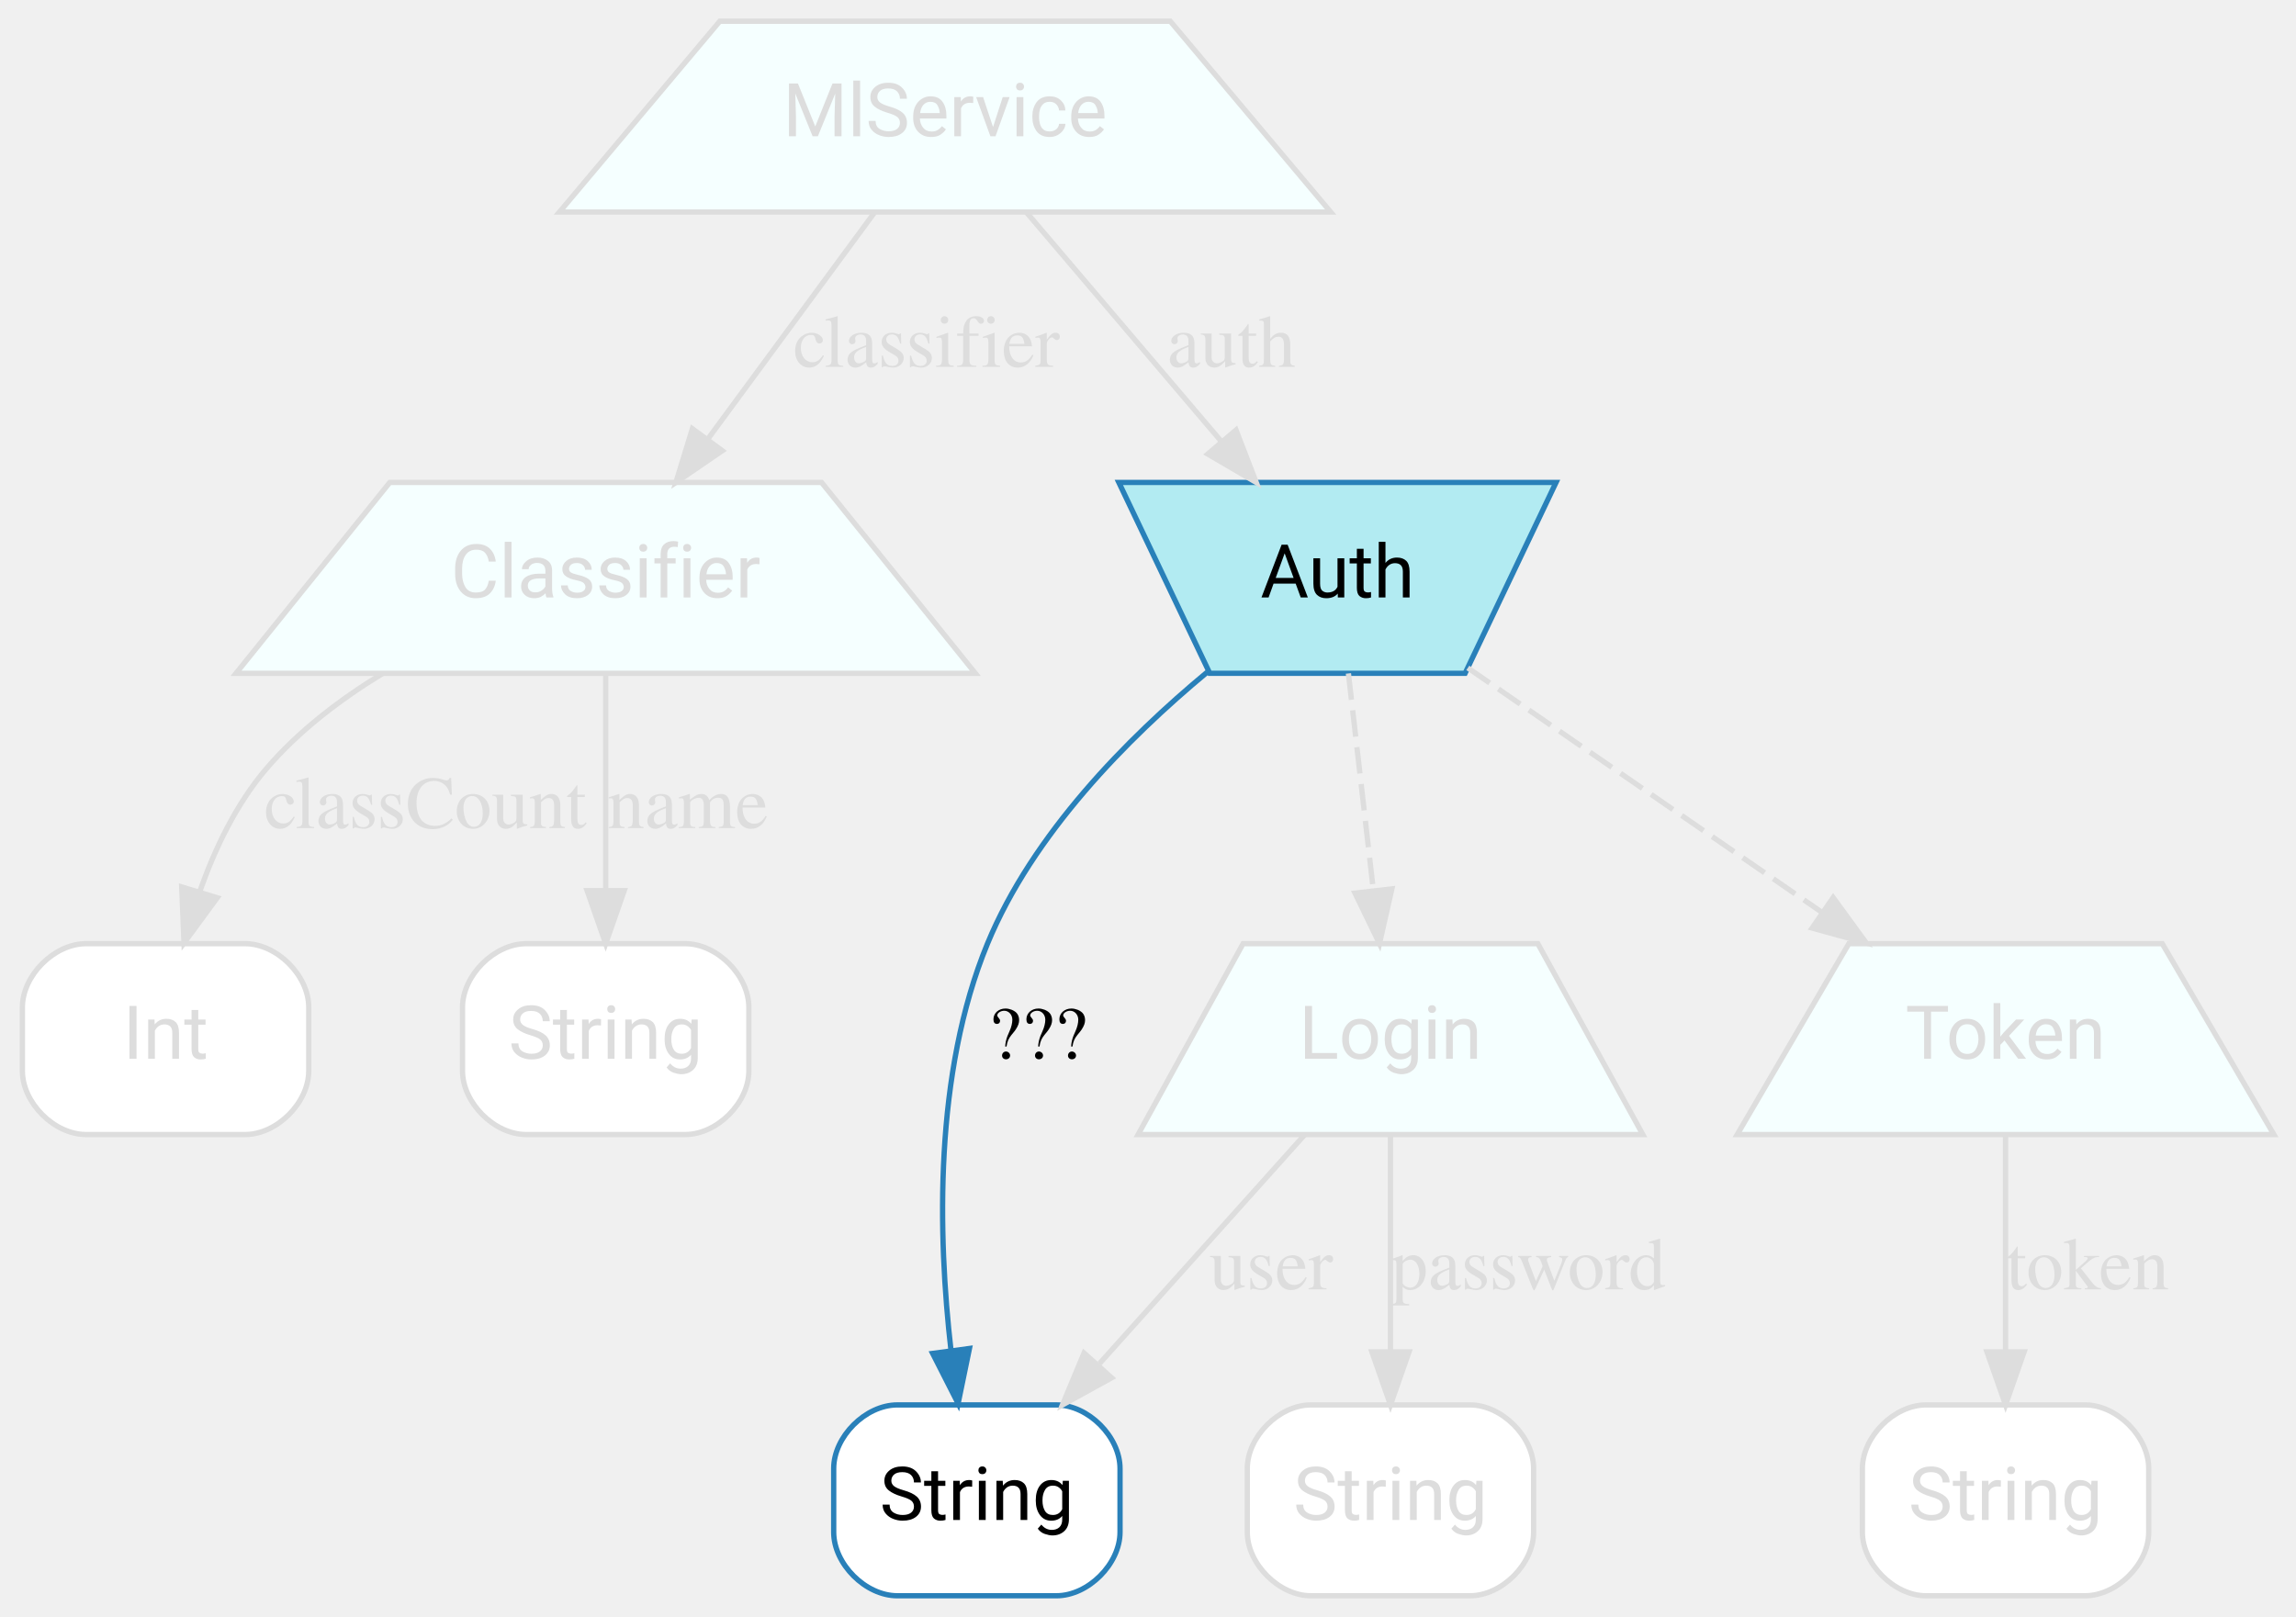
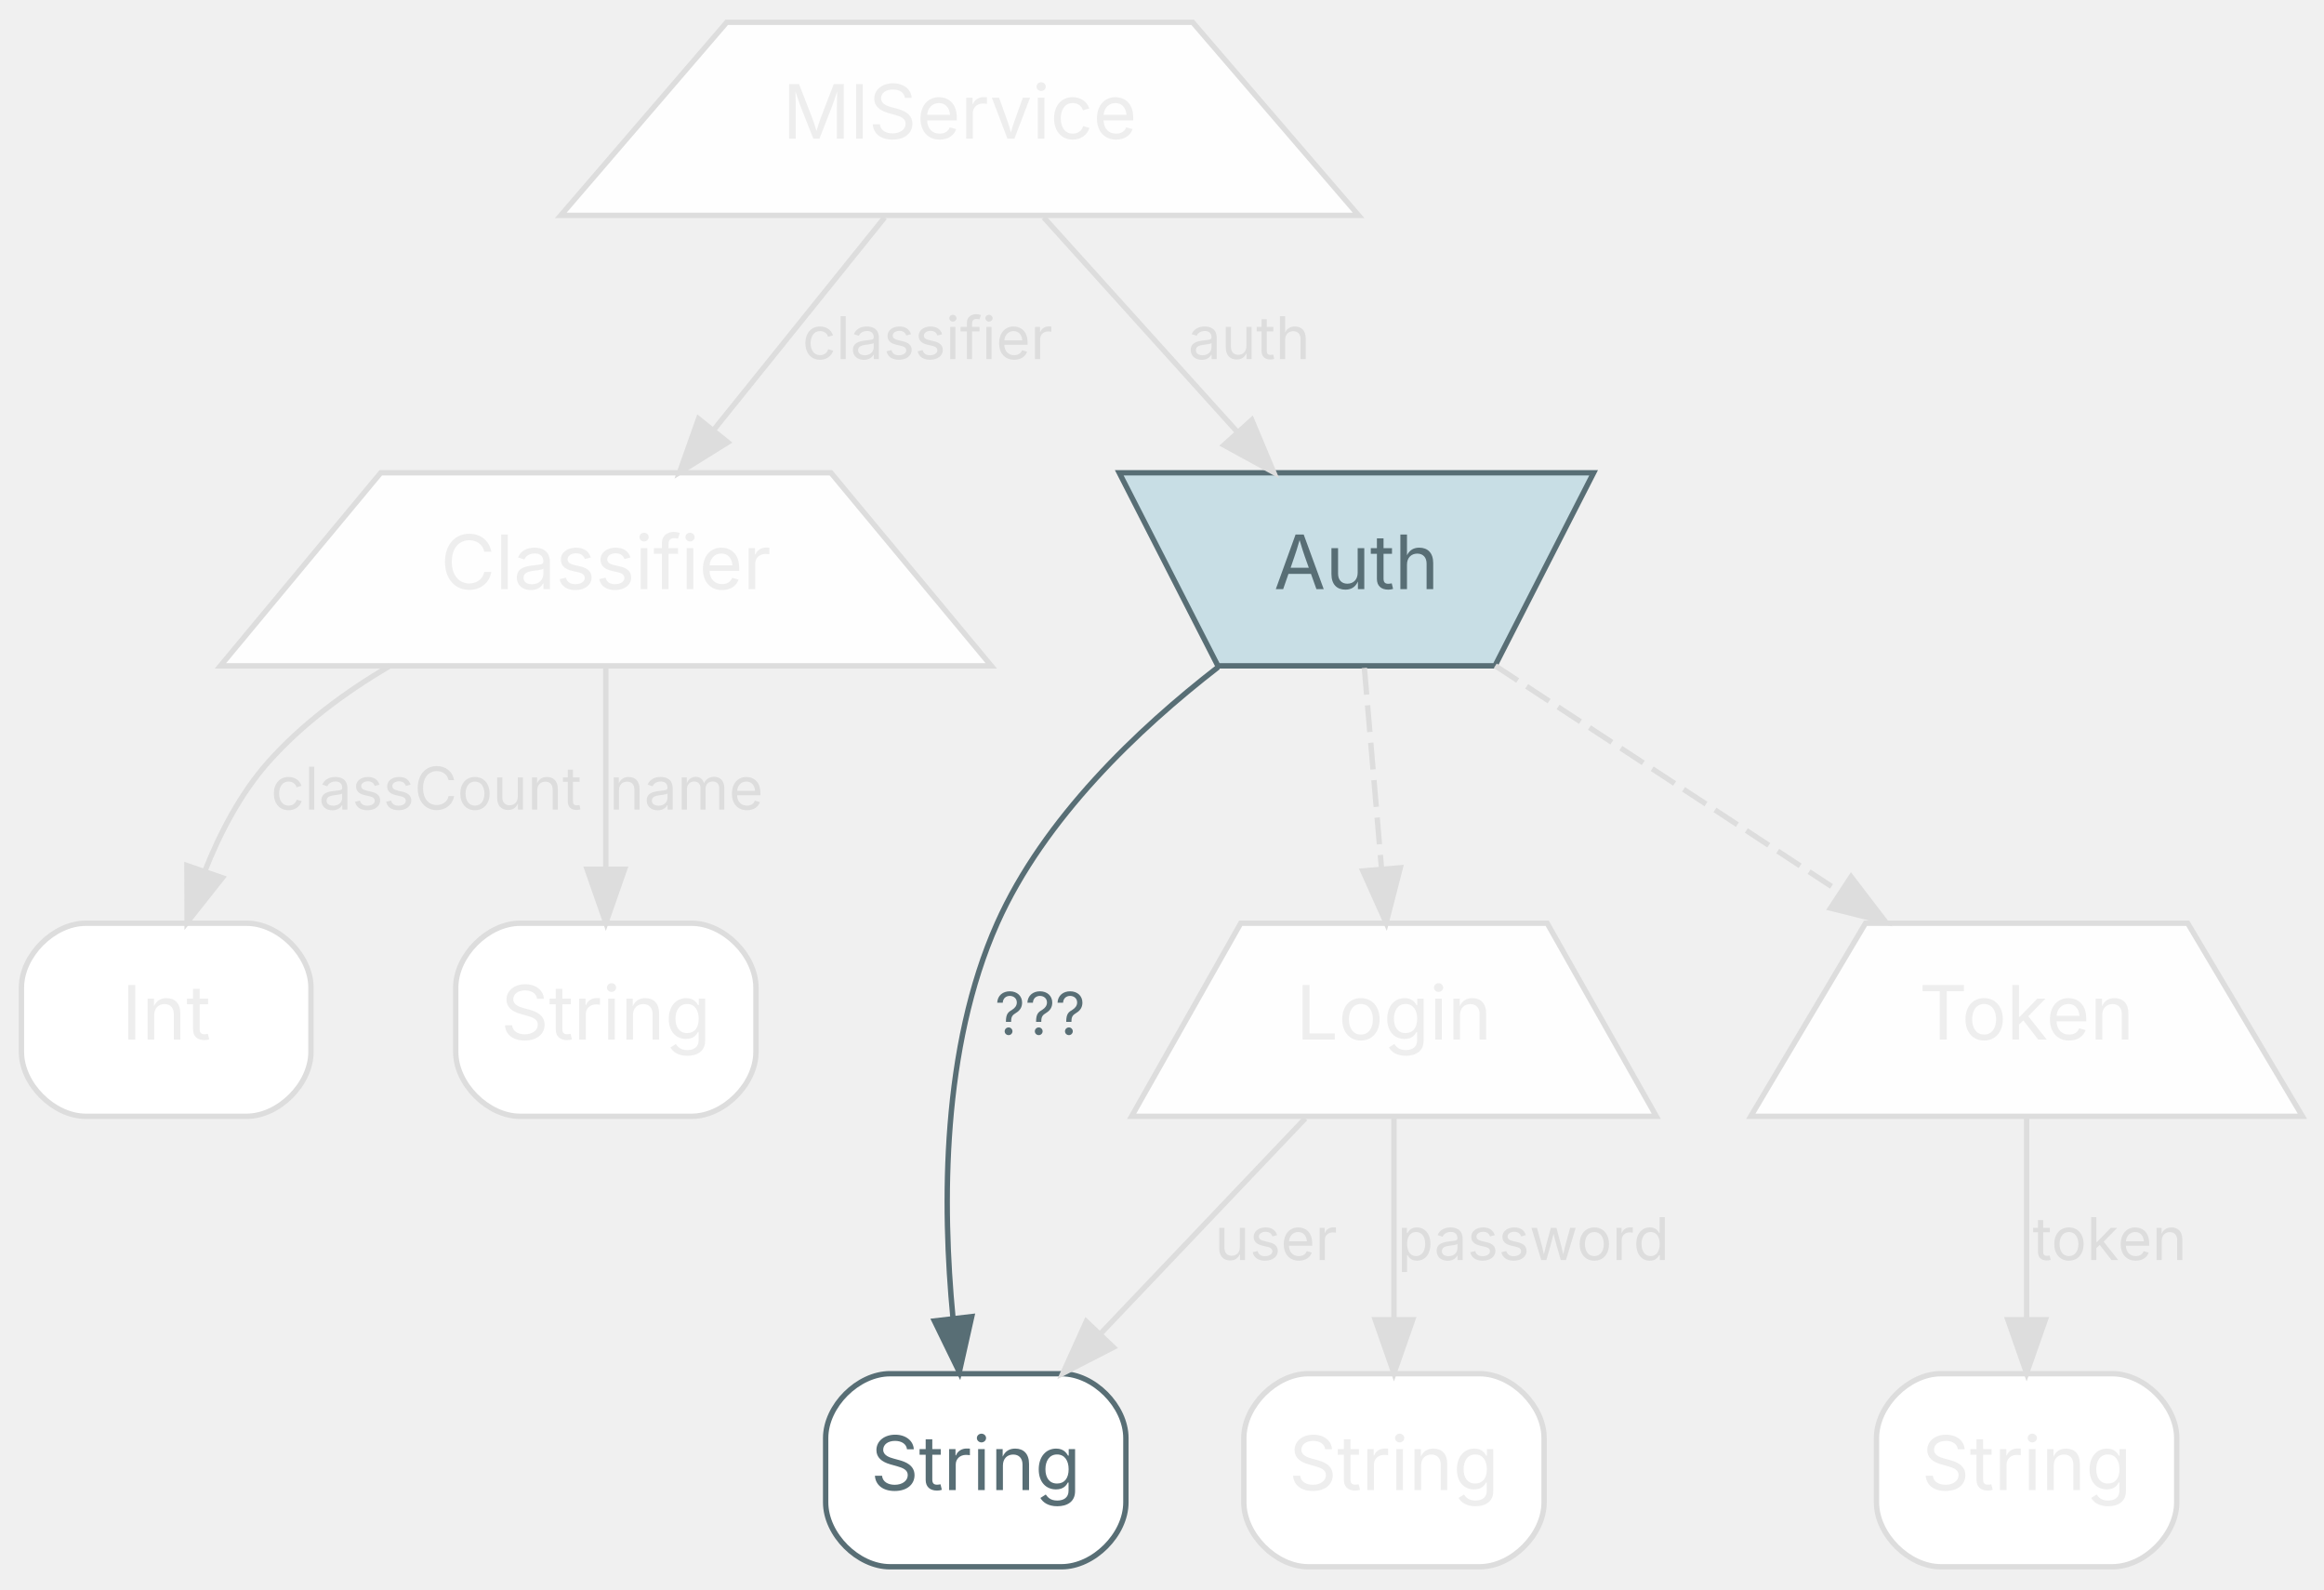
- <svg xmlns="http://www.w3.org/2000/svg" width="433pt" height="305pt" viewBox="0.00 0.00 432.55 305.00">
-   <g id="graph0" class="graph" transform="scale(1 1) rotate(0) translate(4 301)">
+ <svg xmlns="http://www.w3.org/2000/svg" width="433pt" height="296pt" viewBox="0.00 0.00 433.47 296.00">
+   <g id="graph0" class="graph" transform="scale(1 1) rotate(0) translate(4 292)">
    <g id="node1" class="node">
-       <polygon fill="#f5ffff" stroke="#dddddd" points="216.474,-297 131.526,-297 101.273,-261 246.727,-261 216.474,-297" />
-       <text text-anchor="middle" x="174" y="-275.3" font-family="Segoe UI,Roboto,Helvetica,Arial,sans-serif" font-size="14.00" fill="#dddddd">MlService</text>
+       <polygon fill="#fefefe" stroke="#dddddd" points="218.45,-288 131.55,-288 100.6,-252 249.4,-252 218.45,-288" />
+       <text text-anchor="middle" x="175" y="-266.3" font-family="Inter,Arial" font-size="14.00" fill="#eeeeee">MlService</text>
    </g>
    <g id="node2" class="node">
-       <polygon fill="#f5ffff" stroke="#dddddd" points="150.713,-210 69.287,-210 40.288,-174 179.712,-174 150.713,-210" />
-       <text text-anchor="middle" x="110" y="-188.3" font-family="Segoe UI,Roboto,Helvetica,Arial,sans-serif" font-size="14.00" fill="#dddddd">Classifier</text>
+       <polygon fill="#fefefe" stroke="#dddddd" points="150.98,-204 67.02,-204 37.11,-168 180.89,-168 150.98,-204" />
+       <text text-anchor="middle" x="109" y="-182.3" font-family="Inter,Arial" font-size="14.00" fill="#eeeeee">Classifier</text>
    </g>
    <g id="edge1" class="edge">
-       <path fill="none" stroke="#dddddd" d="M160.739,-260.974C151.643,-248.608 139.428,-232.004 129.262,-218.185" />
-       <polygon fill="#dddddd" stroke="#dddddd" points="131.989,-215.985 123.244,-210.003 126.35,-220.133 131.989,-215.985" />
-       <text text-anchor="middle" x="170.5" y="-231.8" font-family="Times,serif" font-size="14.00" fill="#dddddd">classifier</text>
+       <path fill="none" stroke="#dddddd" d="M161,-251.61C151.75,-240.12 139.48,-224.87 129.18,-212.07" />
+       <polygon fill="#dddddd" stroke="#dddddd" points="131.75,-209.68 122.75,-204.08 126.29,-214.07 131.75,-209.68" />
+       <text text-anchor="middle" x="169" y="-225.2" font-family="Inter,Arial" font-size="11.00" fill="#dddddd">classifier</text>
    </g>
    <g id="node5" class="node">
-       <polygon fill="#b2ebf2" stroke="#2980b9" points="223.924,-174 272.076,-174 289.225,-210 206.775,-210 223.924,-174" />
-       <text text-anchor="middle" x="248" y="-188.3" font-family="Segoe UI,Roboto,Helvetica,Arial,sans-serif" font-size="14.00" fill="#000000">Auth</text>
+       <polygon fill="#c8dee5" stroke="#586e75" points="223.16,-168 274.84,-168 293.24,-204 204.76,-204 223.16,-168" />
+       <text text-anchor="middle" x="249" y="-182.3" font-family="Inter,Arial" font-size="14.00" fill="#586e75">Auth</text>
    </g>
    <g id="edge2" class="edge">
-       <path fill="none" stroke="#dddddd" d="M189.333,-260.974C199.949,-248.492 214.241,-231.69 226.06,-217.794" />
-       <polygon fill="#dddddd" stroke="#dddddd" points="228.874,-219.888 232.687,-210.003 223.542,-215.353 228.874,-219.888" />
-       <text text-anchor="middle" x="228" y="-231.8" font-family="Times,serif" font-size="14.00" fill="#dddddd">auth</text>
+       <path fill="none" stroke="#dddddd" d="M190.69,-251.61C201.16,-240.01 215.09,-224.58 226.7,-211.71" />
+       <polygon fill="#dddddd" stroke="#dddddd" points="229.48,-213.85 233.58,-204.08 224.28,-209.16 229.48,-213.85" />
+       <text text-anchor="middle" x="229" y="-225.2" font-family="Inter,Arial" font-size="11.00" fill="#dddddd">auth</text>
+     </g>
+     <g id="node6" class="node">
+       <path fill="#ffffff" stroke="#dddddd" d="M125,-120C125,-120 93,-120 93,-120 87,-120 81,-114 81,-108 81,-108 81,-96 81,-96 81,-90 87,-84 93,-84 93,-84 125,-84 125,-84 131,-84 137,-90 137,-96 137,-96 137,-108 137,-108 137,-114 131,-120 125,-120" />
+       <text text-anchor="middle" x="109" y="-98.3" font-family="Inter,Arial" font-size="14.00" fill="#eeeeee">String</text>
+     </g>
+     <g id="edge3" class="edge">
+       <path fill="none" stroke="#dddddd" d="M109,-167.61C109,-156.77 109,-142.6 109,-130.29" />
+       <polygon fill="#dddddd" stroke="#dddddd" points="112.5,-130.08 109,-120.08 105.5,-130.08 112.5,-130.08" />
+       <text text-anchor="middle" x="124" y="-141.2" font-family="Inter,Arial" font-size="11.00" fill="#dddddd">name</text>
    </g>
    <g id="node7" class="node">
-       <path fill="#ffffff" stroke="#dddddd" d="M125,-123C125,-123 95,-123 95,-123 89,-123 83,-117 83,-111 83,-111 83,-99 83,-99 83,-93 89,-87 95,-87 95,-87 125,-87 125,-87 131,-87 137,-93 137,-99 137,-99 137,-111 137,-111 137,-117 131,-123 125,-123" />
-       <text text-anchor="middle" x="110" y="-101.3" font-family="Segoe UI,Roboto,Helvetica,Arial,sans-serif" font-size="14.00" fill="#dddddd">String</text>
+       <path fill="#ffffff" stroke="#dddddd" d="M42,-120C42,-120 12,-120 12,-120 6,-120 0,-114 0,-108 0,-108 0,-96 0,-96 0,-90 6,-84 12,-84 12,-84 42,-84 42,-84 48,-84 54,-90 54,-96 54,-96 54,-108 54,-108 54,-114 48,-120 42,-120" />
+       <text text-anchor="middle" x="27" y="-98.3" font-family="Inter,Arial" font-size="14.00" fill="#eeeeee">Int</text>
    </g>
-     <g id="edge3" class="edge">
-       <path fill="none" stroke="#dddddd" d="M110,-173.974C110,-162.192 110,-146.561 110,-133.158" />
-       <polygon fill="#dddddd" stroke="#dddddd" points="113.5,-133.003 110,-123.003 106.5,-133.003 113.5,-133.003" />
-       <text text-anchor="middle" x="125.5" y="-144.8" font-family="Times,serif" font-size="14.00" fill="#dddddd">name</text>
+     <g id="edge4" class="edge">
+       <path fill="none" stroke="#dddddd" d="M68.7,-167.99C60.41,-163.1 52.3,-157.12 46,-150 40.87,-144.2 37.02,-136.83 34.18,-129.66" />
+       <polygon fill="#dddddd" stroke="#dddddd" points="37.48,-128.48 30.9,-120.17 30.86,-130.76 37.48,-128.48" />
+       <text text-anchor="middle" x="75.5" y="-141.2" font-family="Inter,Arial" font-size="11.00" fill="#dddddd">classCount</text>
+     </g>
+     <g id="node3" class="node">
+       <polygon fill="#fefefe" stroke="#dddddd" points="284.58,-120 227.42,-120 207.07,-84 304.93,-84 284.58,-120" />
+       <text text-anchor="middle" x="256" y="-98.3" font-family="Inter,Arial" font-size="14.00" fill="#eeeeee">Login</text>
    </g>
    <g id="node8" class="node">
-       <path fill="#ffffff" stroke="#dddddd" d="M42,-123C42,-123 12,-123 12,-123 6,-123 0,-117 0,-111 0,-111 0,-99 0,-99 0,-93 6,-87 12,-87 12,-87 42,-87 42,-87 48,-87 54,-93 54,-99 54,-99 54,-111 54,-111 54,-117 48,-123 42,-123" />
-       <text text-anchor="middle" x="27" y="-101.3" font-family="Segoe UI,Roboto,Helvetica,Arial,sans-serif" font-size="14.00" fill="#dddddd">Int</text>
-     </g>
-     <g id="edge4" class="edge">
-       <path fill="none" stroke="#dddddd" d="M67.917,-173.955C59.852,-169.039 52.049,-163.073 46,-156 40.324,-149.363 36.27,-140.871 33.407,-132.729" />
-       <polygon fill="#dddddd" stroke="#dddddd" points="36.741,-131.662 30.475,-123.118 30.045,-133.704 36.741,-131.662" />
-       <text text-anchor="middle" x="76" y="-144.8" font-family="Times,serif" font-size="14.00" fill="#dddddd">classCount</text>
-     </g>
-     <g id="node3" class="node">
-       <polygon fill="#f5ffff" stroke="#dddddd" points="285.795,-123 230.205,-123 210.407,-87 305.593,-87 285.795,-123" />
-       <text text-anchor="middle" x="258" y="-101.3" font-family="Segoe UI,Roboto,Helvetica,Arial,sans-serif" font-size="14.00" fill="#dddddd">Login</text>
-     </g>
-     <g id="node6" class="node">
-       <path fill="#ffffff" stroke="#2980b9" d="M195,-36C195,-36 165,-36 165,-36 159,-36 153,-30 153,-24 153,-24 153,-12 153,-12 153,-6 159,0 165,0 165,0 195,0 195,0 201,0 207,-6 207,-12 207,-12 207,-24 207,-24 207,-30 201,-36 195,-36" />
-       <text text-anchor="middle" x="180" y="-14.3" font-family="Segoe UI,Roboto,Helvetica,Arial,sans-serif" font-size="14.00" fill="#000000">String</text>
+       <path fill="#ffffff" stroke="#586e75" d="M194,-36C194,-36 162,-36 162,-36 156,-36 150,-30 150,-24 150,-24 150,-12 150,-12 150,-6 156,0 162,0 162,0 194,0 194,0 200,0 206,-6 206,-12 206,-12 206,-24 206,-24 206,-30 200,-36 194,-36" />
+       <text text-anchor="middle" x="178" y="-14.3" font-family="Inter,Arial" font-size="14.00" fill="#586e75">String</text>
    </g>
    <g id="edge6" class="edge">
-       <path fill="none" stroke="#dddddd" d="M241.838,-86.974C230.648,-74.492 215.584,-57.69 203.126,-43.794" />
-       <polygon fill="#dddddd" stroke="#dddddd" points="205.422,-41.113 196.141,-36.003 200.21,-45.785 205.422,-41.113" />
-       <text text-anchor="middle" x="235.5" y="-57.8" font-family="Times,serif" font-size="14.00" fill="#dddddd">user</text>
+       <path fill="none" stroke="#dddddd" d="M239.46,-83.61C228.32,-71.9 213.47,-56.29 201.16,-43.35" />
+       <polygon fill="#dddddd" stroke="#dddddd" points="203.68,-40.92 194.25,-36.08 198.61,-45.74 203.68,-40.92" />
+       <text text-anchor="middle" x="234" y="-57.2" font-family="Inter,Arial" font-size="11.00" fill="#dddddd">user</text>
    </g>
    <g id="node9" class="node">
-       <path fill="#ffffff" stroke="#dddddd" d="M273,-36C273,-36 243,-36 243,-36 237,-36 231,-30 231,-24 231,-24 231,-12 231,-12 231,-6 237,0 243,0 243,0 273,0 273,0 279,0 285,-6 285,-12 285,-12 285,-24 285,-24 285,-30 279,-36 273,-36" />
-       <text text-anchor="middle" x="258" y="-14.3" font-family="Segoe UI,Roboto,Helvetica,Arial,sans-serif" font-size="14.00" fill="#dddddd">String</text>
+       <path fill="#ffffff" stroke="#dddddd" d="M272,-36C272,-36 240,-36 240,-36 234,-36 228,-30 228,-24 228,-24 228,-12 228,-12 228,-6 234,0 240,0 240,0 272,0 272,0 278,0 284,-6 284,-12 284,-12 284,-24 284,-24 284,-30 278,-36 272,-36" />
+       <text text-anchor="middle" x="256" y="-14.3" font-family="Inter,Arial" font-size="14.00" fill="#eeeeee">String</text>
    </g>
    <g id="edge7" class="edge">
-       <path fill="none" stroke="#dddddd" d="M258,-86.974C258,-75.192 258,-59.561 258,-46.158" />
-       <polygon fill="#dddddd" stroke="#dddddd" points="261.5,-46.003 258,-36.003 254.5,-46.003 261.5,-46.003" />
-       <text text-anchor="middle" x="284" y="-57.8" font-family="Times,serif" font-size="14.00" fill="#dddddd">password</text>
+       <path fill="none" stroke="#dddddd" d="M256,-83.61C256,-72.77 256,-58.6 256,-46.29" />
+       <polygon fill="#dddddd" stroke="#dddddd" points="259.5,-46.08 256,-36.08 252.5,-46.08 259.5,-46.08" />
+       <text text-anchor="middle" x="282" y="-57.2" font-family="Inter,Arial" font-size="11.00" fill="#dddddd">password</text>
    </g>
    <g id="node4" class="node">
-       <polygon fill="#f5ffff" stroke="#dddddd" points="403.555,-123 344.445,-123 323.393,-87 424.607,-87 403.555,-123" />
-       <text text-anchor="middle" x="374" y="-101.3" font-family="Segoe UI,Roboto,Helvetica,Arial,sans-serif" font-size="14.00" fill="#dddddd">Token</text>
+       <polygon fill="#fefefe" stroke="#dddddd" points="404.05,-120 343.95,-120 322.55,-84 425.45,-84 404.05,-120" />
+       <text text-anchor="middle" x="374" y="-98.3" font-family="Inter,Arial" font-size="14.00" fill="#eeeeee">Token</text>
    </g>
    <g id="node10" class="node">
-       <path fill="#ffffff" stroke="#dddddd" d="M389,-36C389,-36 359,-36 359,-36 353,-36 347,-30 347,-24 347,-24 347,-12 347,-12 347,-6 353,0 359,0 359,0 389,0 389,0 395,0 401,-6 401,-12 401,-12 401,-24 401,-24 401,-30 395,-36 389,-36" />
-       <text text-anchor="middle" x="374" y="-14.3" font-family="Segoe UI,Roboto,Helvetica,Arial,sans-serif" font-size="14.00" fill="#dddddd">String</text>
+       <path fill="#ffffff" stroke="#dddddd" d="M390,-36C390,-36 358,-36 358,-36 352,-36 346,-30 346,-24 346,-24 346,-12 346,-12 346,-6 352,0 358,0 358,0 390,0 390,0 396,0 402,-6 402,-12 402,-12 402,-24 402,-24 402,-30 396,-36 390,-36" />
+       <text text-anchor="middle" x="374" y="-14.3" font-family="Inter,Arial" font-size="14.00" fill="#eeeeee">String</text>
    </g>
    <g id="edge5" class="edge">
-       <path fill="none" stroke="#dddddd" d="M374,-86.974C374,-75.192 374,-59.561 374,-46.158" />
-       <polygon fill="#dddddd" stroke="#dddddd" points="377.5,-46.003 374,-36.003 370.5,-46.003 377.5,-46.003" />
-       <text text-anchor="middle" x="389.5" y="-57.8" font-family="Times,serif" font-size="14.00" fill="#dddddd">token</text>
+       <path fill="none" stroke="#dddddd" d="M374,-83.61C374,-72.77 374,-58.6 374,-46.29" />
+       <polygon fill="#dddddd" stroke="#dddddd" points="377.5,-46.08 374,-36.08 370.5,-46.08 377.5,-46.08" />
+       <text text-anchor="middle" x="389.5" y="-57.2" font-family="Inter,Arial" font-size="11.00" fill="#dddddd">token</text>
    </g>
    <g id="edge9" class="edge">
-       <path fill="none" stroke="#dddddd" stroke-dasharray="5,2" d="M250.072,-173.974C251.426,-162.192 253.223,-146.561 254.763,-133.158" />
-       <polygon fill="#dddddd" stroke="#dddddd" points="258.266,-133.338 255.931,-123.003 251.311,-132.538 258.266,-133.338" />
+       <path fill="none" stroke="#dddddd" stroke-dasharray="5,2" d="M250.48,-167.61C251.41,-156.77 252.62,-142.6 253.67,-130.29" />
+       <polygon fill="#dddddd" stroke="#dddddd" points="257.18,-130.35 254.54,-120.08 250.2,-129.75 257.18,-130.35" />
    </g>
    <g id="edge8" class="edge">
-       <path fill="none" stroke="#dddddd" stroke-dasharray="5,2" d="M272.593,-175.019C291.603,-161.893 318.156,-143.559 339.323,-128.944" />
-       <polygon fill="#dddddd" stroke="#dddddd" points="341.491,-131.7 347.731,-123.138 337.514,-125.94 341.491,-131.7" />
+       <path fill="none" stroke="#dddddd" stroke-dasharray="5,2" d="M274.9,-168.01C293.55,-155.78 318.9,-139.14 339.3,-125.76" />
+       <polygon fill="#dddddd" stroke="#dddddd" points="341.26,-128.66 347.7,-120.25 337.42,-122.81 341.26,-128.66" />
    </g>
    <g id="edge10" class="edge">
-       <path fill="none" stroke="#2980b9" d="M223.422,-174.193C208.419,-161.746 190.531,-143.689 182,-123 171.905,-98.52 172.621,-68.021 175.13,-46.212" />
-       <polygon fill="#2980b9" stroke="#2980b9" points="178.603,-46.645 176.466,-36.268 171.665,-45.713 178.603,-46.645" />
-       <text text-anchor="middle" x="191.5" y="-101.3" font-family="Times,serif" font-size="14.00" fill="#000000">???</text>
+       <path fill="none" stroke="#586e75" d="M223.21,-167.77C208.26,-156.2 190.72,-139.53 182,-120 171.64,-96.8 171.72,-67.54 173.74,-46.5" />
+       <polygon fill="#586e75" stroke="#586e75" points="177.25,-46.65 174.93,-36.31 170.29,-45.84 177.25,-46.65" />
+       <text text-anchor="middle" x="190" y="-99.2" font-family="Inter,Arial" font-size="11.00" fill="#586e75">???</text>
    </g>
  </g>
</svg>
